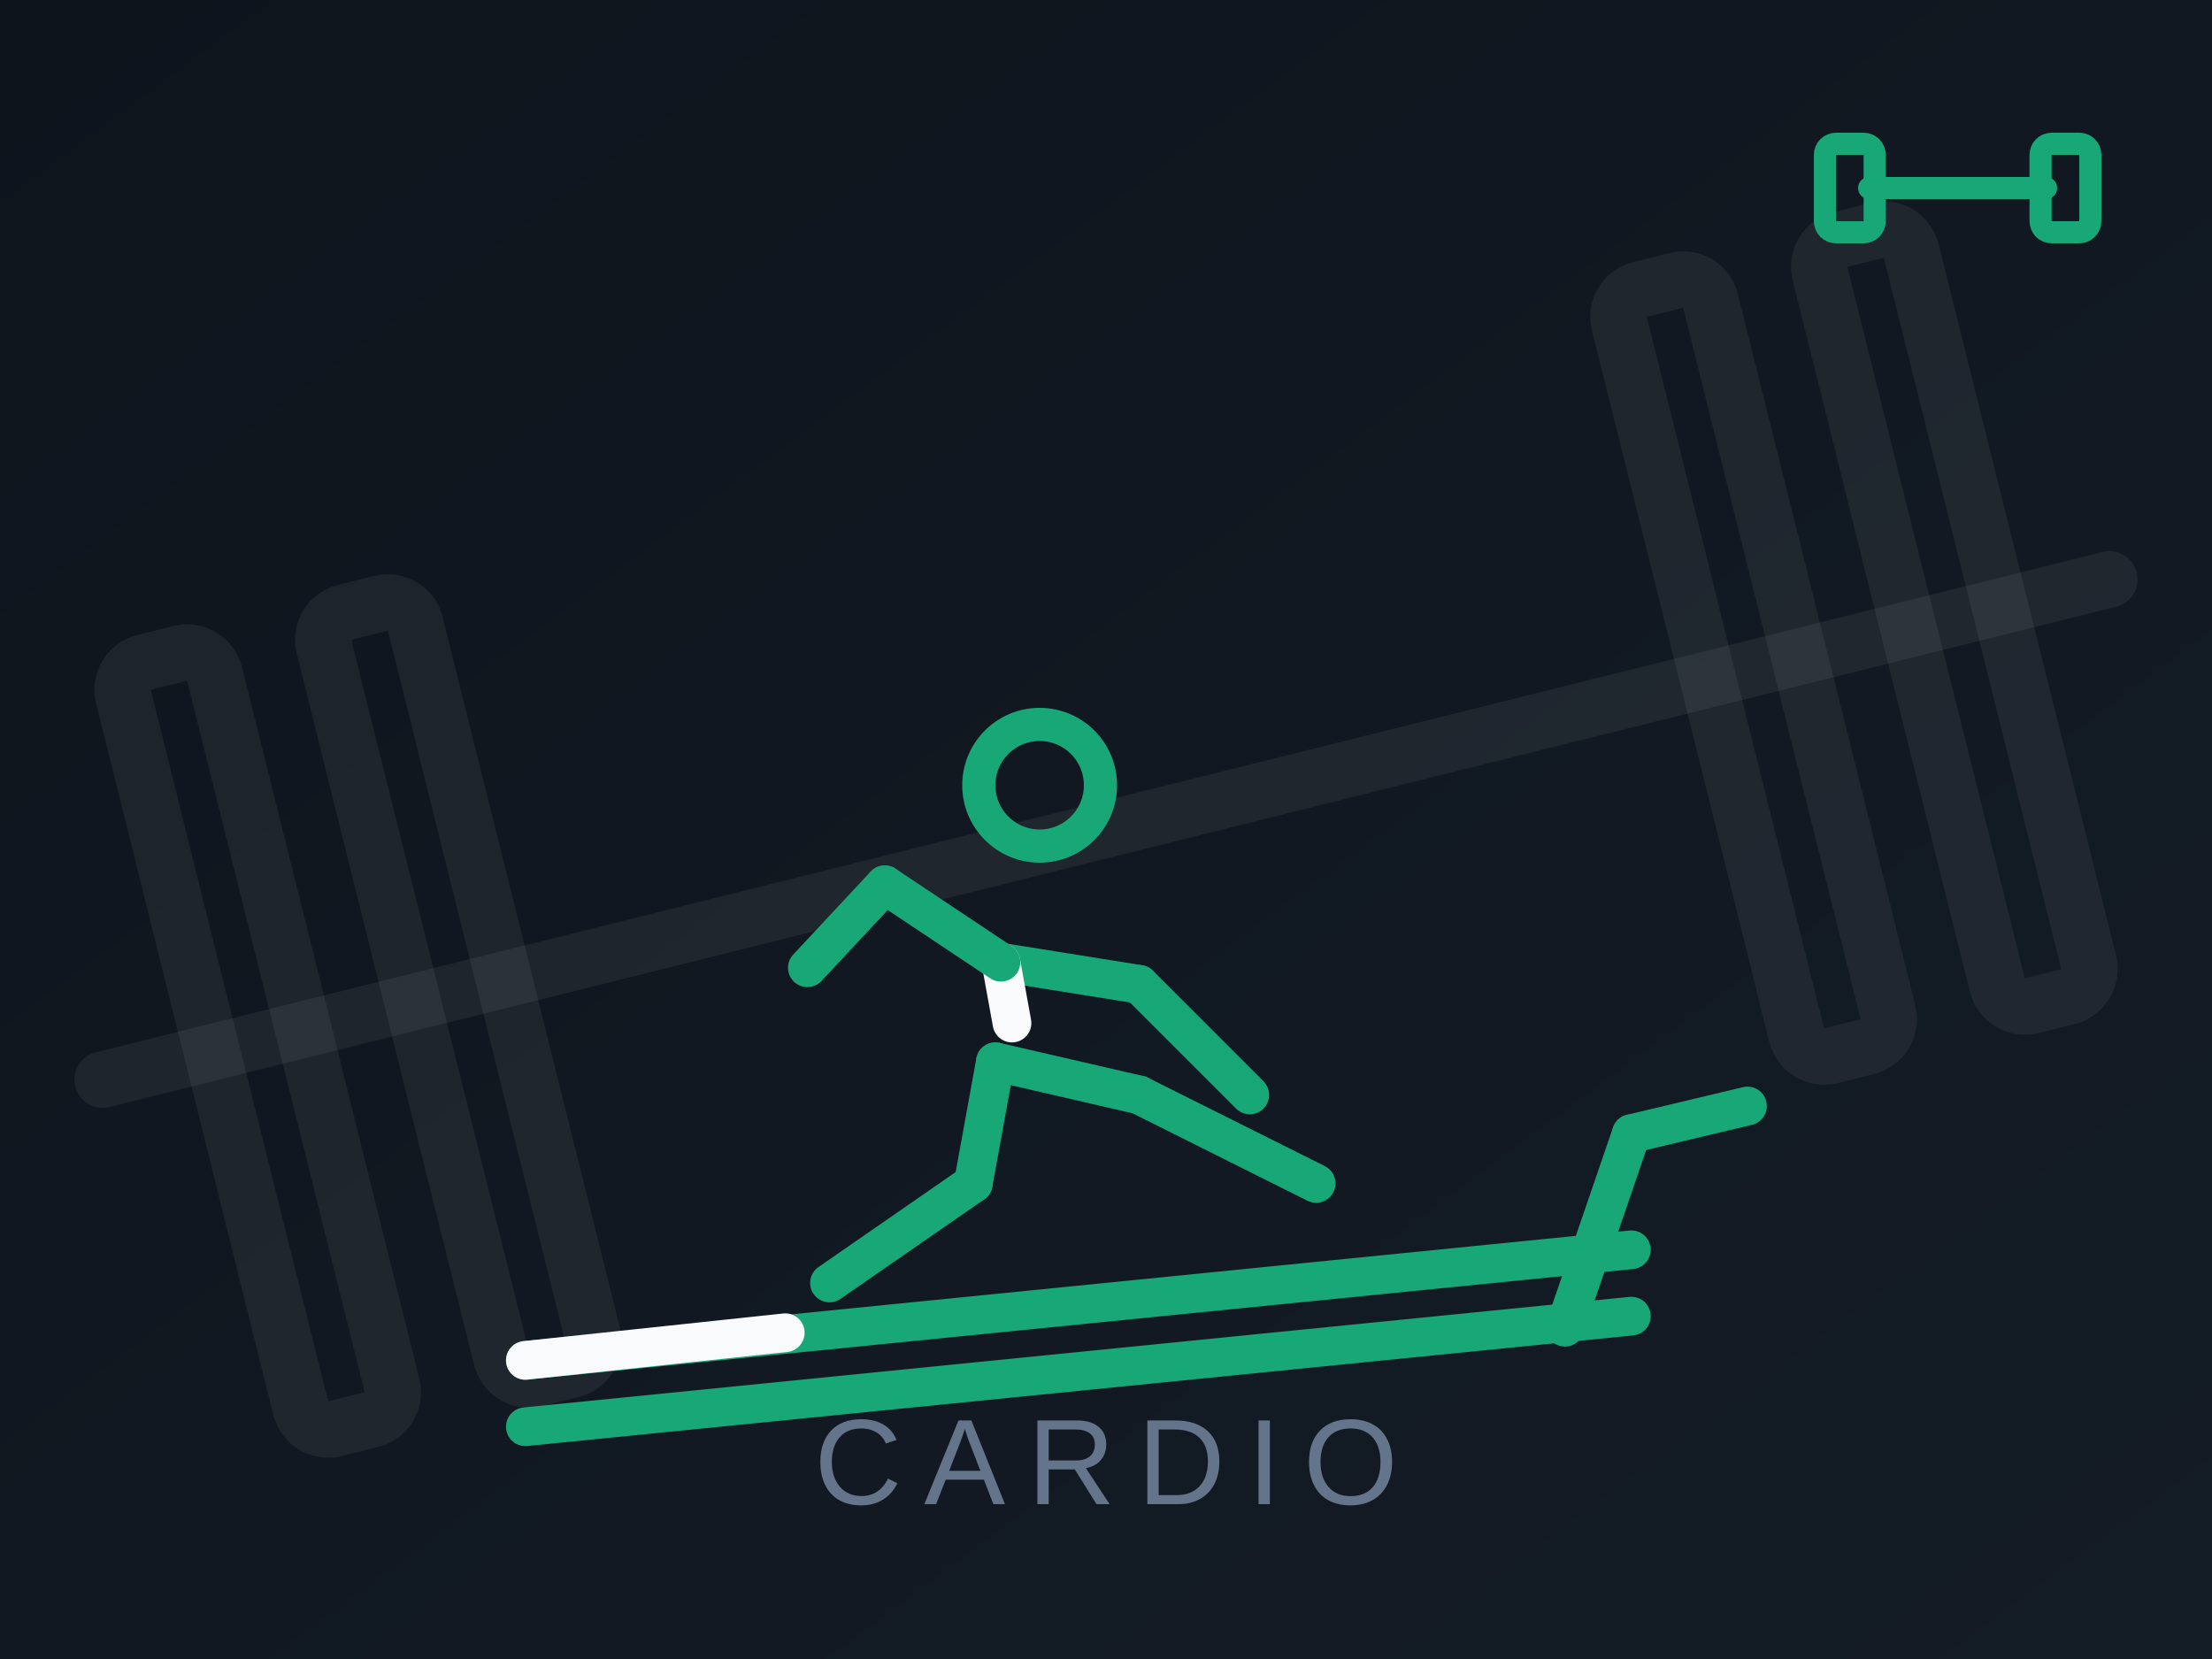
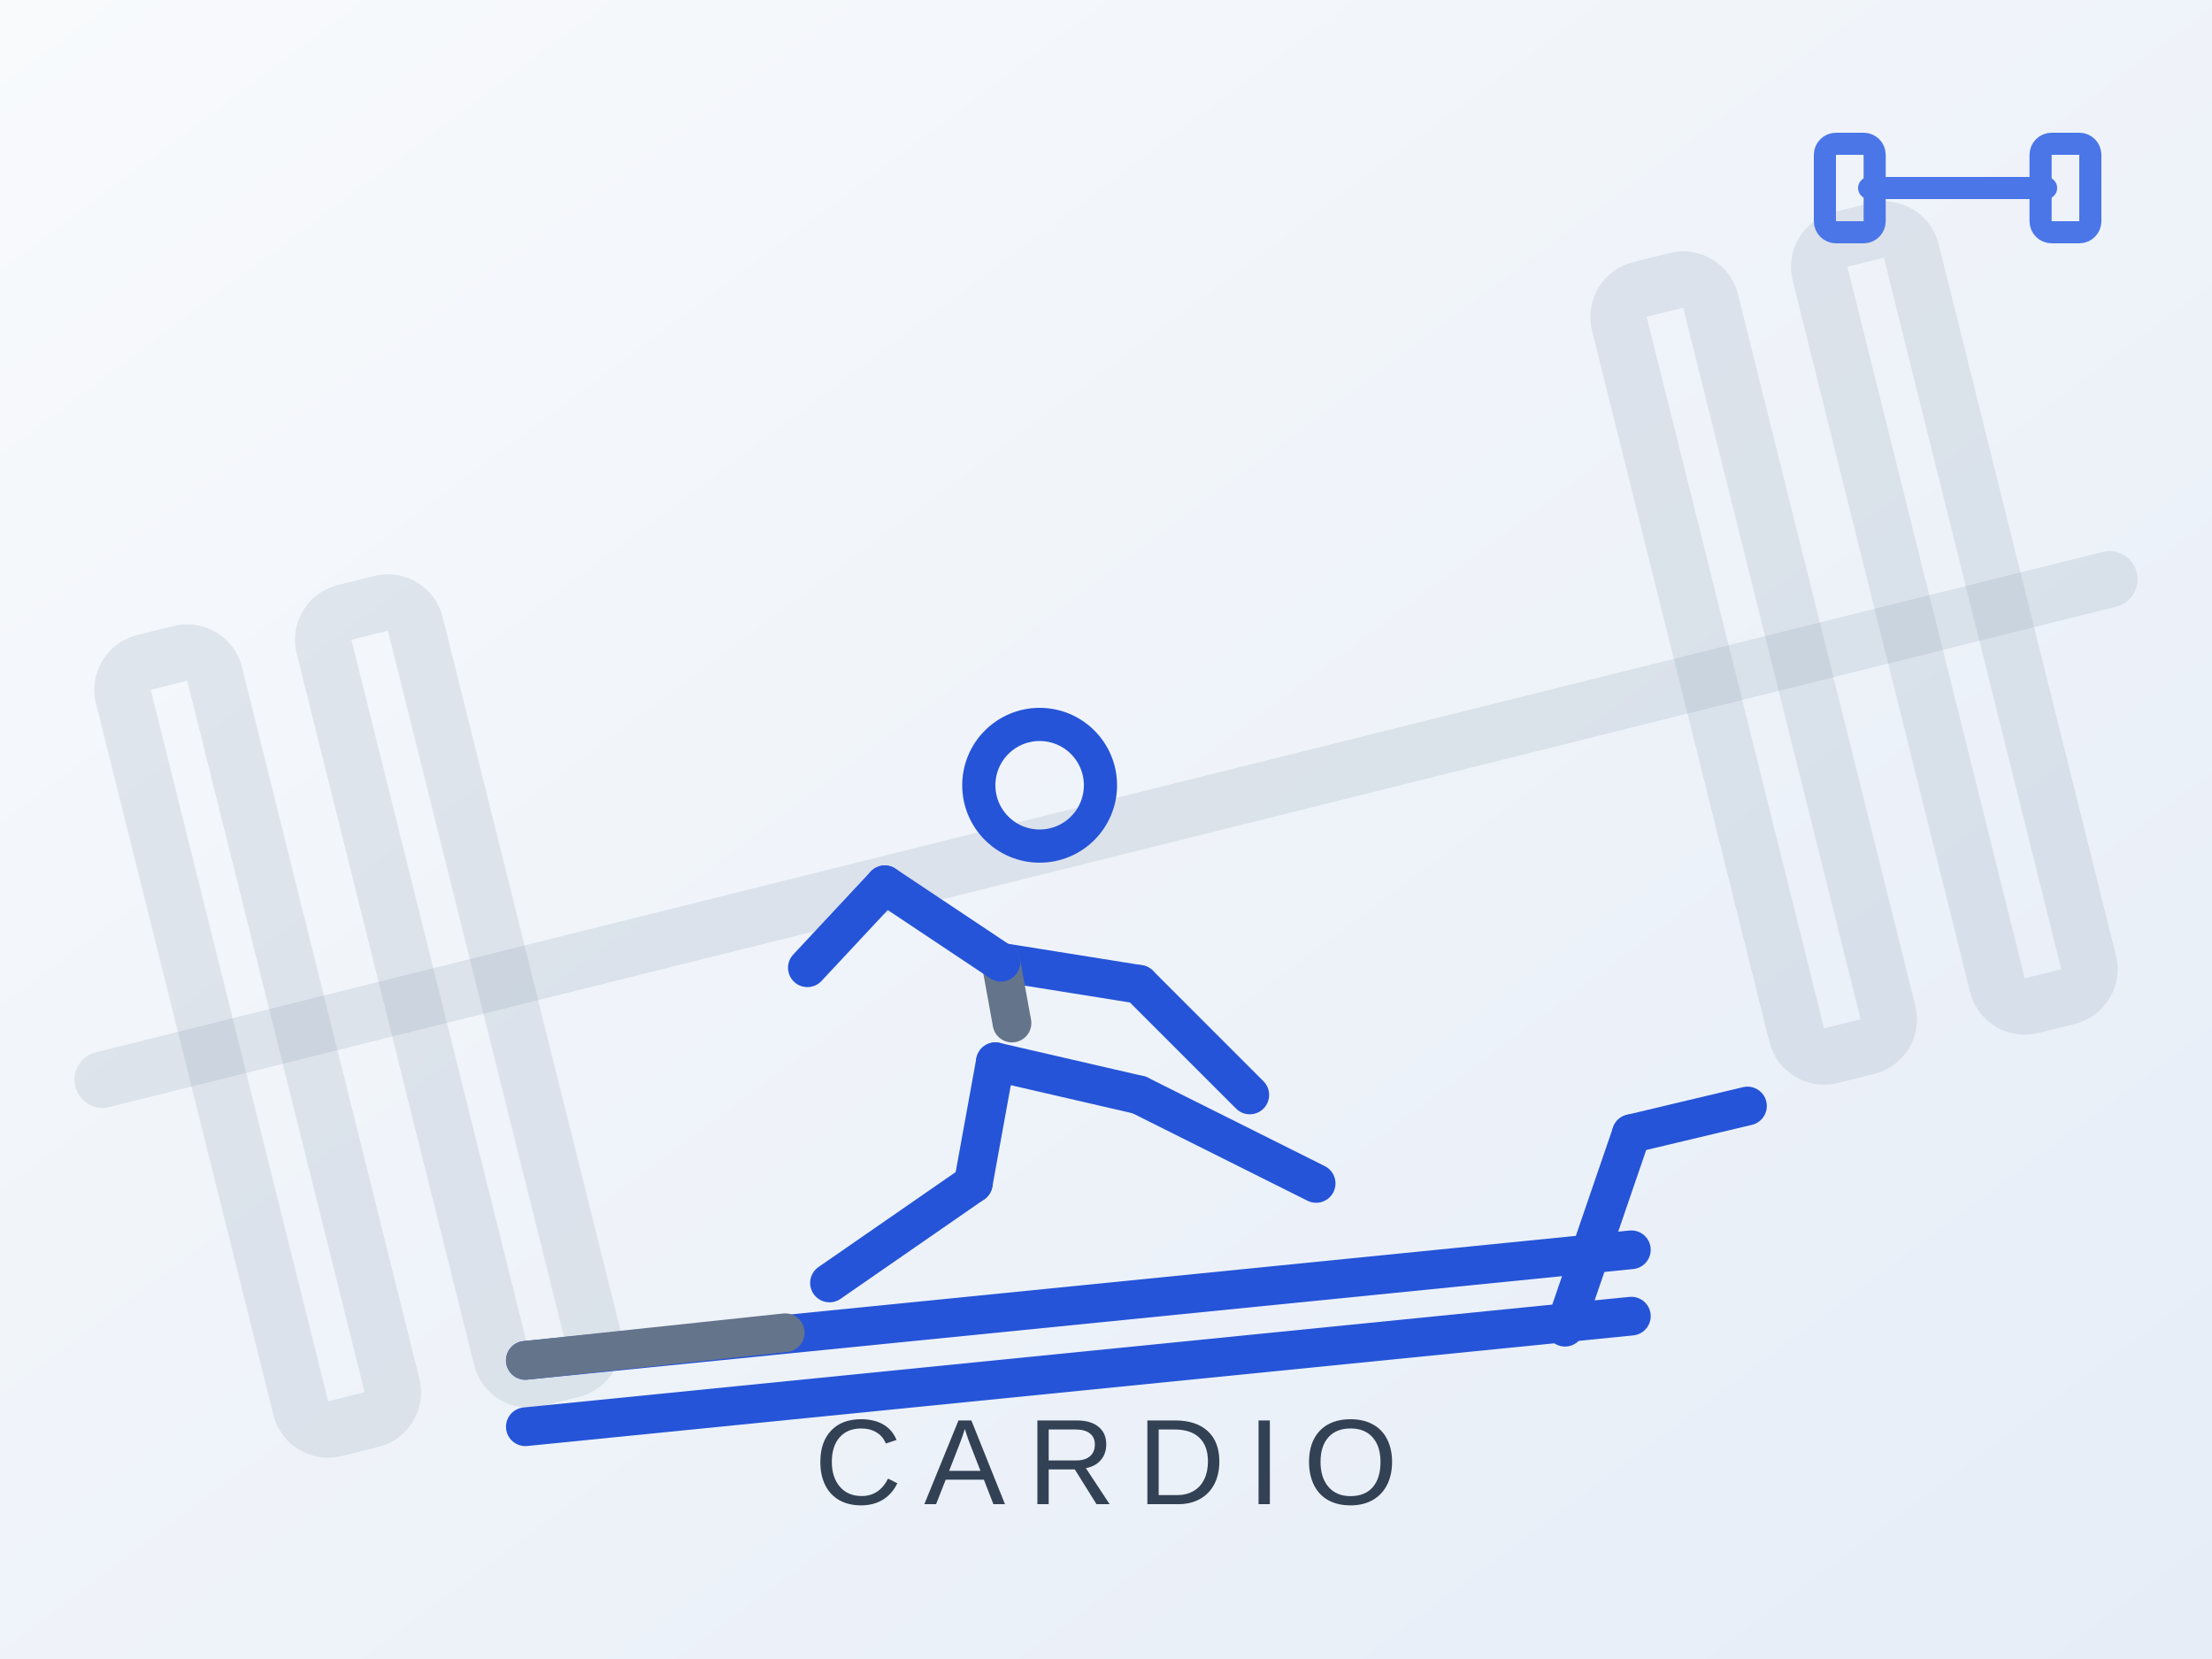
<svg xmlns="http://www.w3.org/2000/svg" viewBox="0 0 400 300" width="400" height="300">
  <defs>
    <linearGradient id="bg" x1="0" y1="0" x2="1" y2="1">
-       <stop offset="0" stop-color="#0e141c" />
-       <stop offset="1" stop-color="#141c26" />
+       <stop offset="0" stop-color="#f8fafc" />
+       <stop offset="1" stop-color="#e6edf7" />
    </linearGradient>
  </defs>
  <rect width="400" height="300" fill="url(#bg)" />
-   <g stroke="#ffffff" stroke-opacity="0.06" stroke-width="6" stroke-linecap="round" stroke-linejoin="round" fill="none" transform="translate(200,150) rotate(-14) scale(1.7)">
+   <g stroke="#94a3b8" stroke-opacity="0.22" stroke-width="6" stroke-linecap="round" stroke-linejoin="round" fill="none" transform="translate(200,150) rotate(-14) scale(1.7)">
    <line x1="-110" y1="0" x2="110" y2="0" />
    <rect x="-98" y="-42" width="10" height="84" rx="3" />
    <rect x="-76" y="-42" width="10" height="84" rx="3" />
    <rect x="66" y="-42" width="10" height="84" rx="3" />
    <rect x="88" y="-42" width="10" height="84" rx="3" />
  </g>
-   <g stroke="#18A878" stroke-width="4" fill="none" stroke-linecap="round" stroke-linejoin="round">
+   <g stroke="#4b76e8" stroke-width="4" fill="none" stroke-linecap="round" stroke-linejoin="round">
    <line x1="338" y1="34" x2="370" y2="34" />
    <rect x="330" y="26" width="9" height="16" rx="2" />
    <rect x="369" y="26" width="9" height="16" rx="2" />
  </g>
  <g fill="none" stroke-linecap="round" stroke-linejoin="round">
-     <g stroke="#18A878" stroke-width="7">
+     <g stroke="#2554d8" stroke-width="7">
      <line x1="95" y1="246" x2="295" y2="226" />
      <line x1="95" y1="258" x2="295" y2="238" />
      <line x1="283" y1="240" x2="295" y2="205" />
      <line x1="295" y1="205" x2="316" y2="200" />
      <line x1="180" y1="192" x2="176" y2="214" />
      <line x1="176" y1="214" x2="150" y2="232" />
      <line x1="180" y1="192" x2="206" y2="198" />
      <line x1="206" y1="198" x2="238" y2="214" />
      <line x1="181" y1="174" x2="206" y2="178" />
      <line x1="206" y1="178" x2="226" y2="198" />
    </g>
-     <g stroke="#f8fafc" stroke-width="7">
+     <g stroke="#64748b" stroke-width="7">
      <line x1="95" y1="246" x2="142" y2="241" />
      <line x1="181" y1="174" x2="183" y2="185" />
    </g>
-     <circle cx="188" cy="142" r="11" stroke="#18A878" stroke-width="6" />
-     <g stroke="#18A878" stroke-width="7">
+     <circle cx="188" cy="142" r="11" stroke="#2554d8" stroke-width="6" />
+     <g stroke="#2554d8" stroke-width="7">
      <line x1="181" y1="174" x2="160" y2="160" />
      <line x1="160" y1="160" x2="146" y2="175" />
    </g>
  </g>
-   <text x="200" y="272" text-anchor="middle" font-family="Arial, Helvetica, sans-serif" font-size="22" letter-spacing="4" fill="#64748b">CARDIO</text>
+   <text x="200" y="272" text-anchor="middle" font-family="Arial, Helvetica, sans-serif" font-size="22" letter-spacing="4" fill="#334155">CARDIO</text>
</svg>
